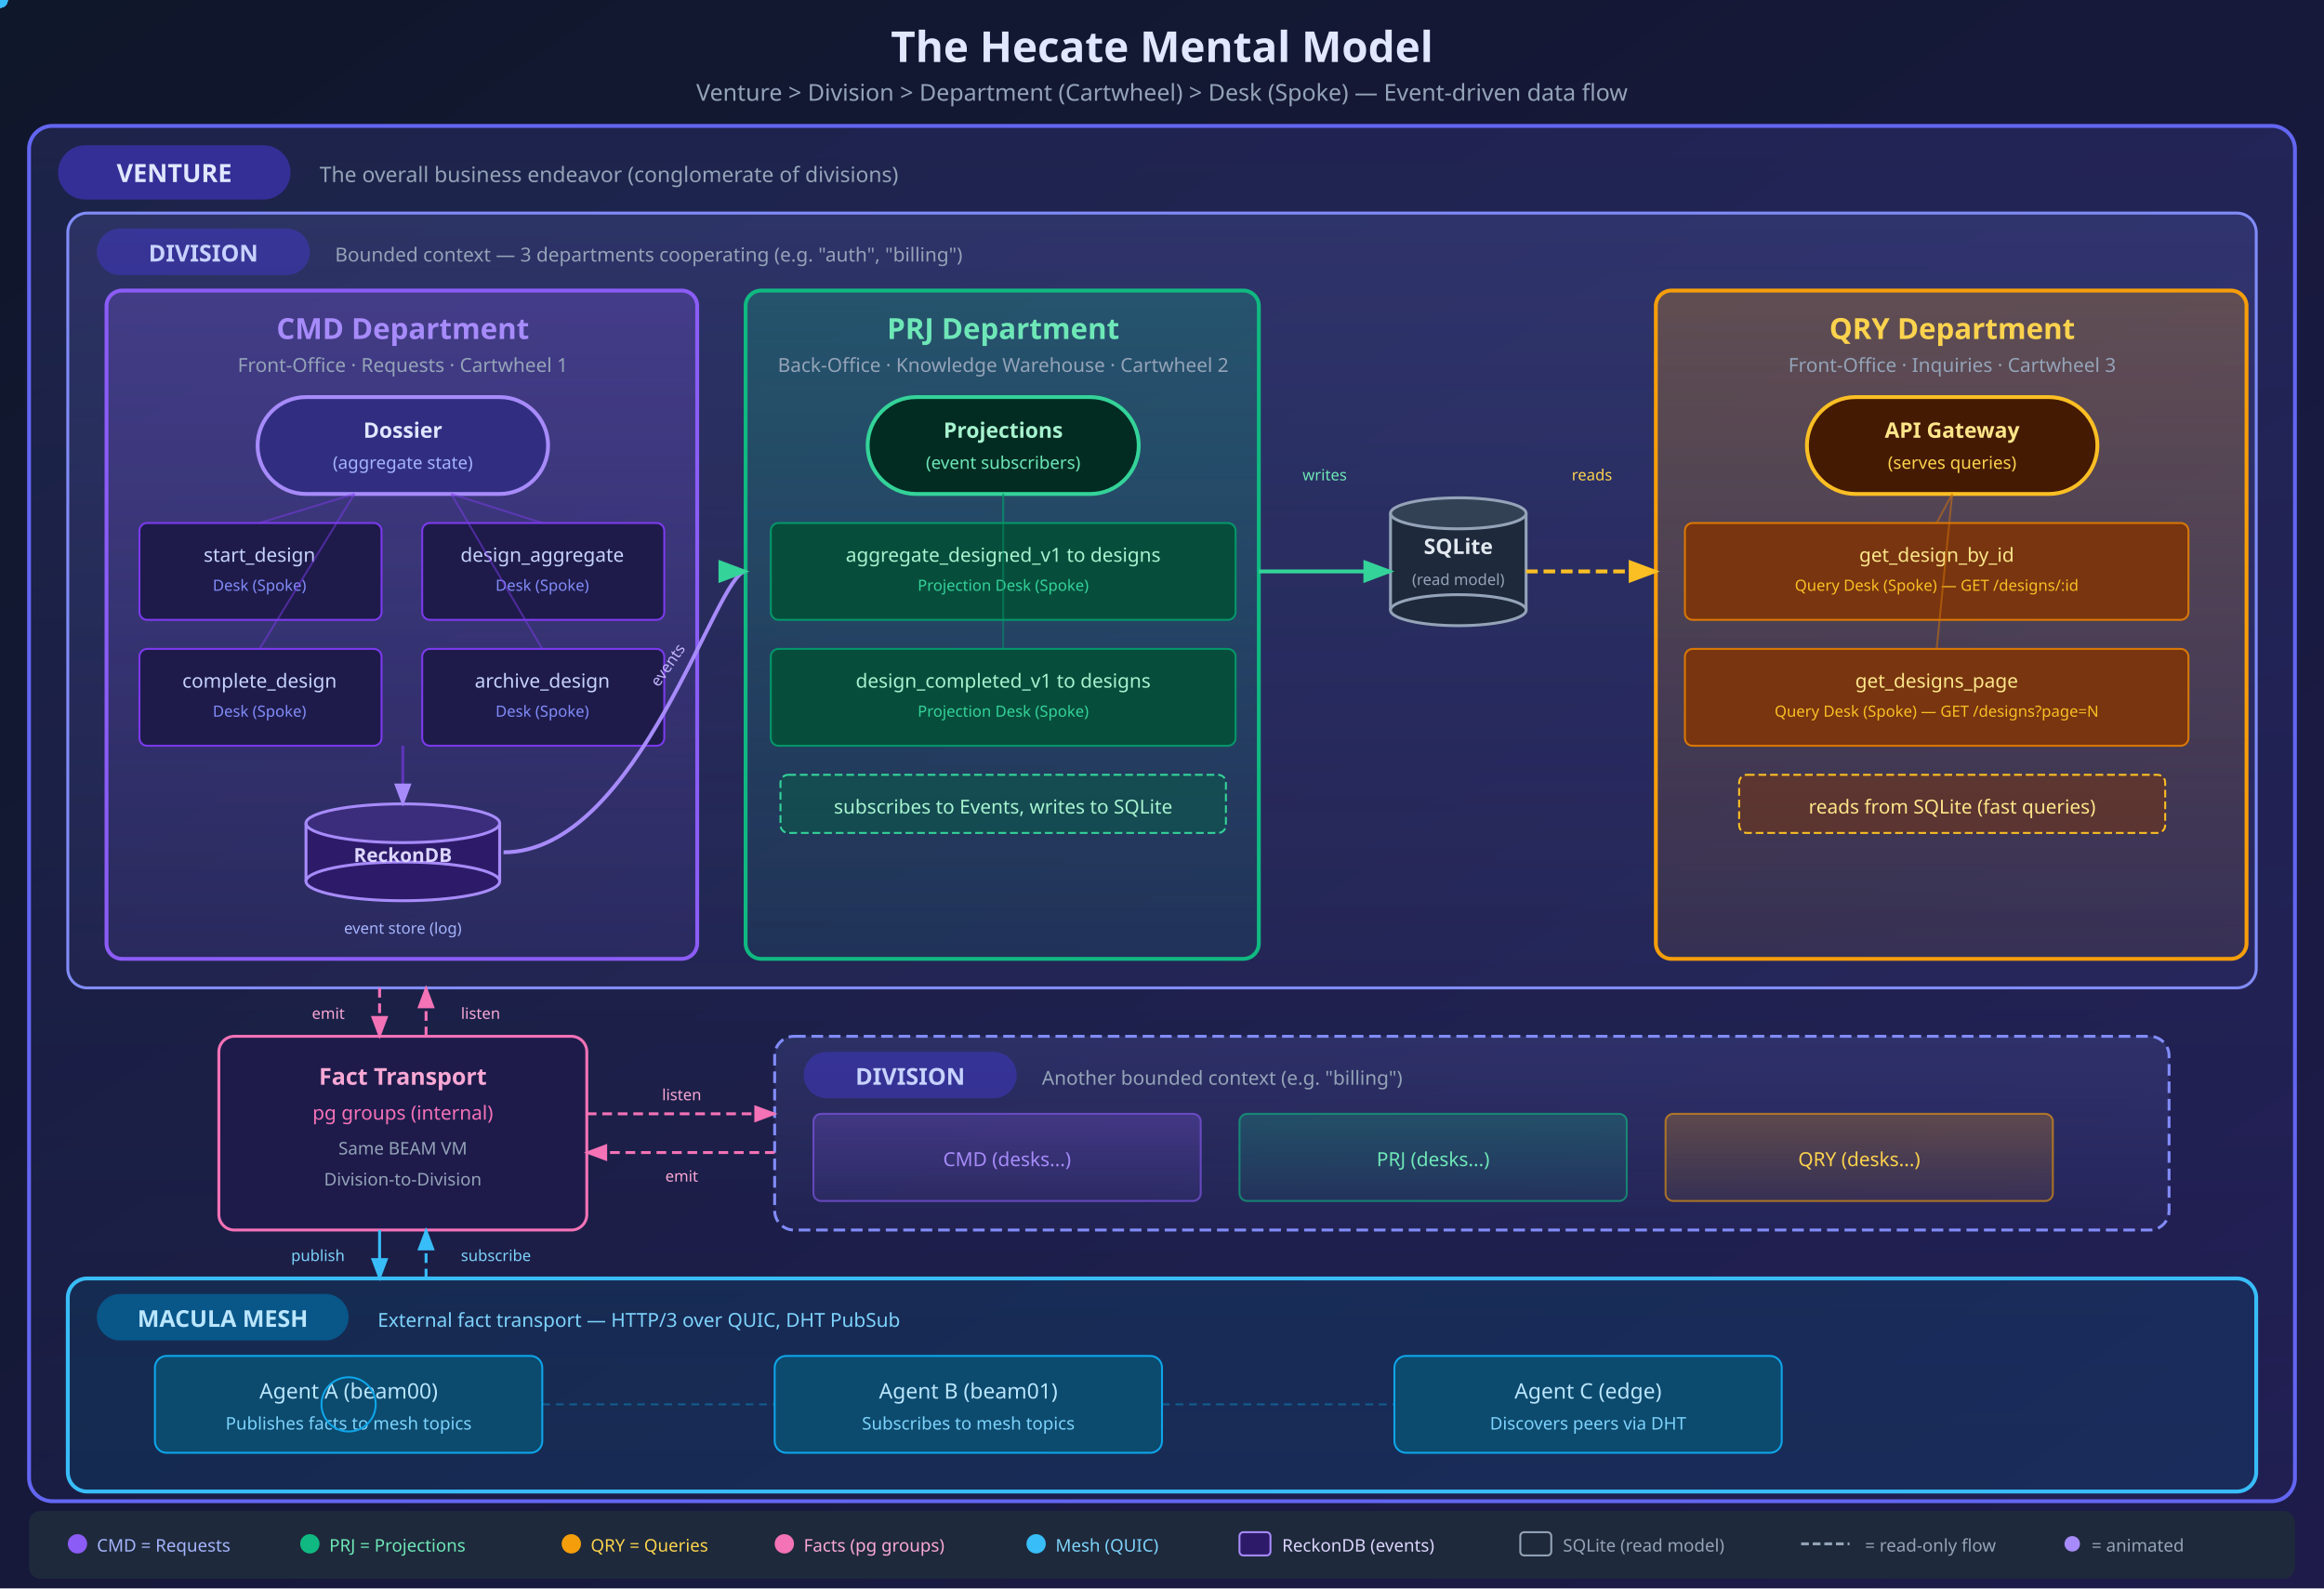
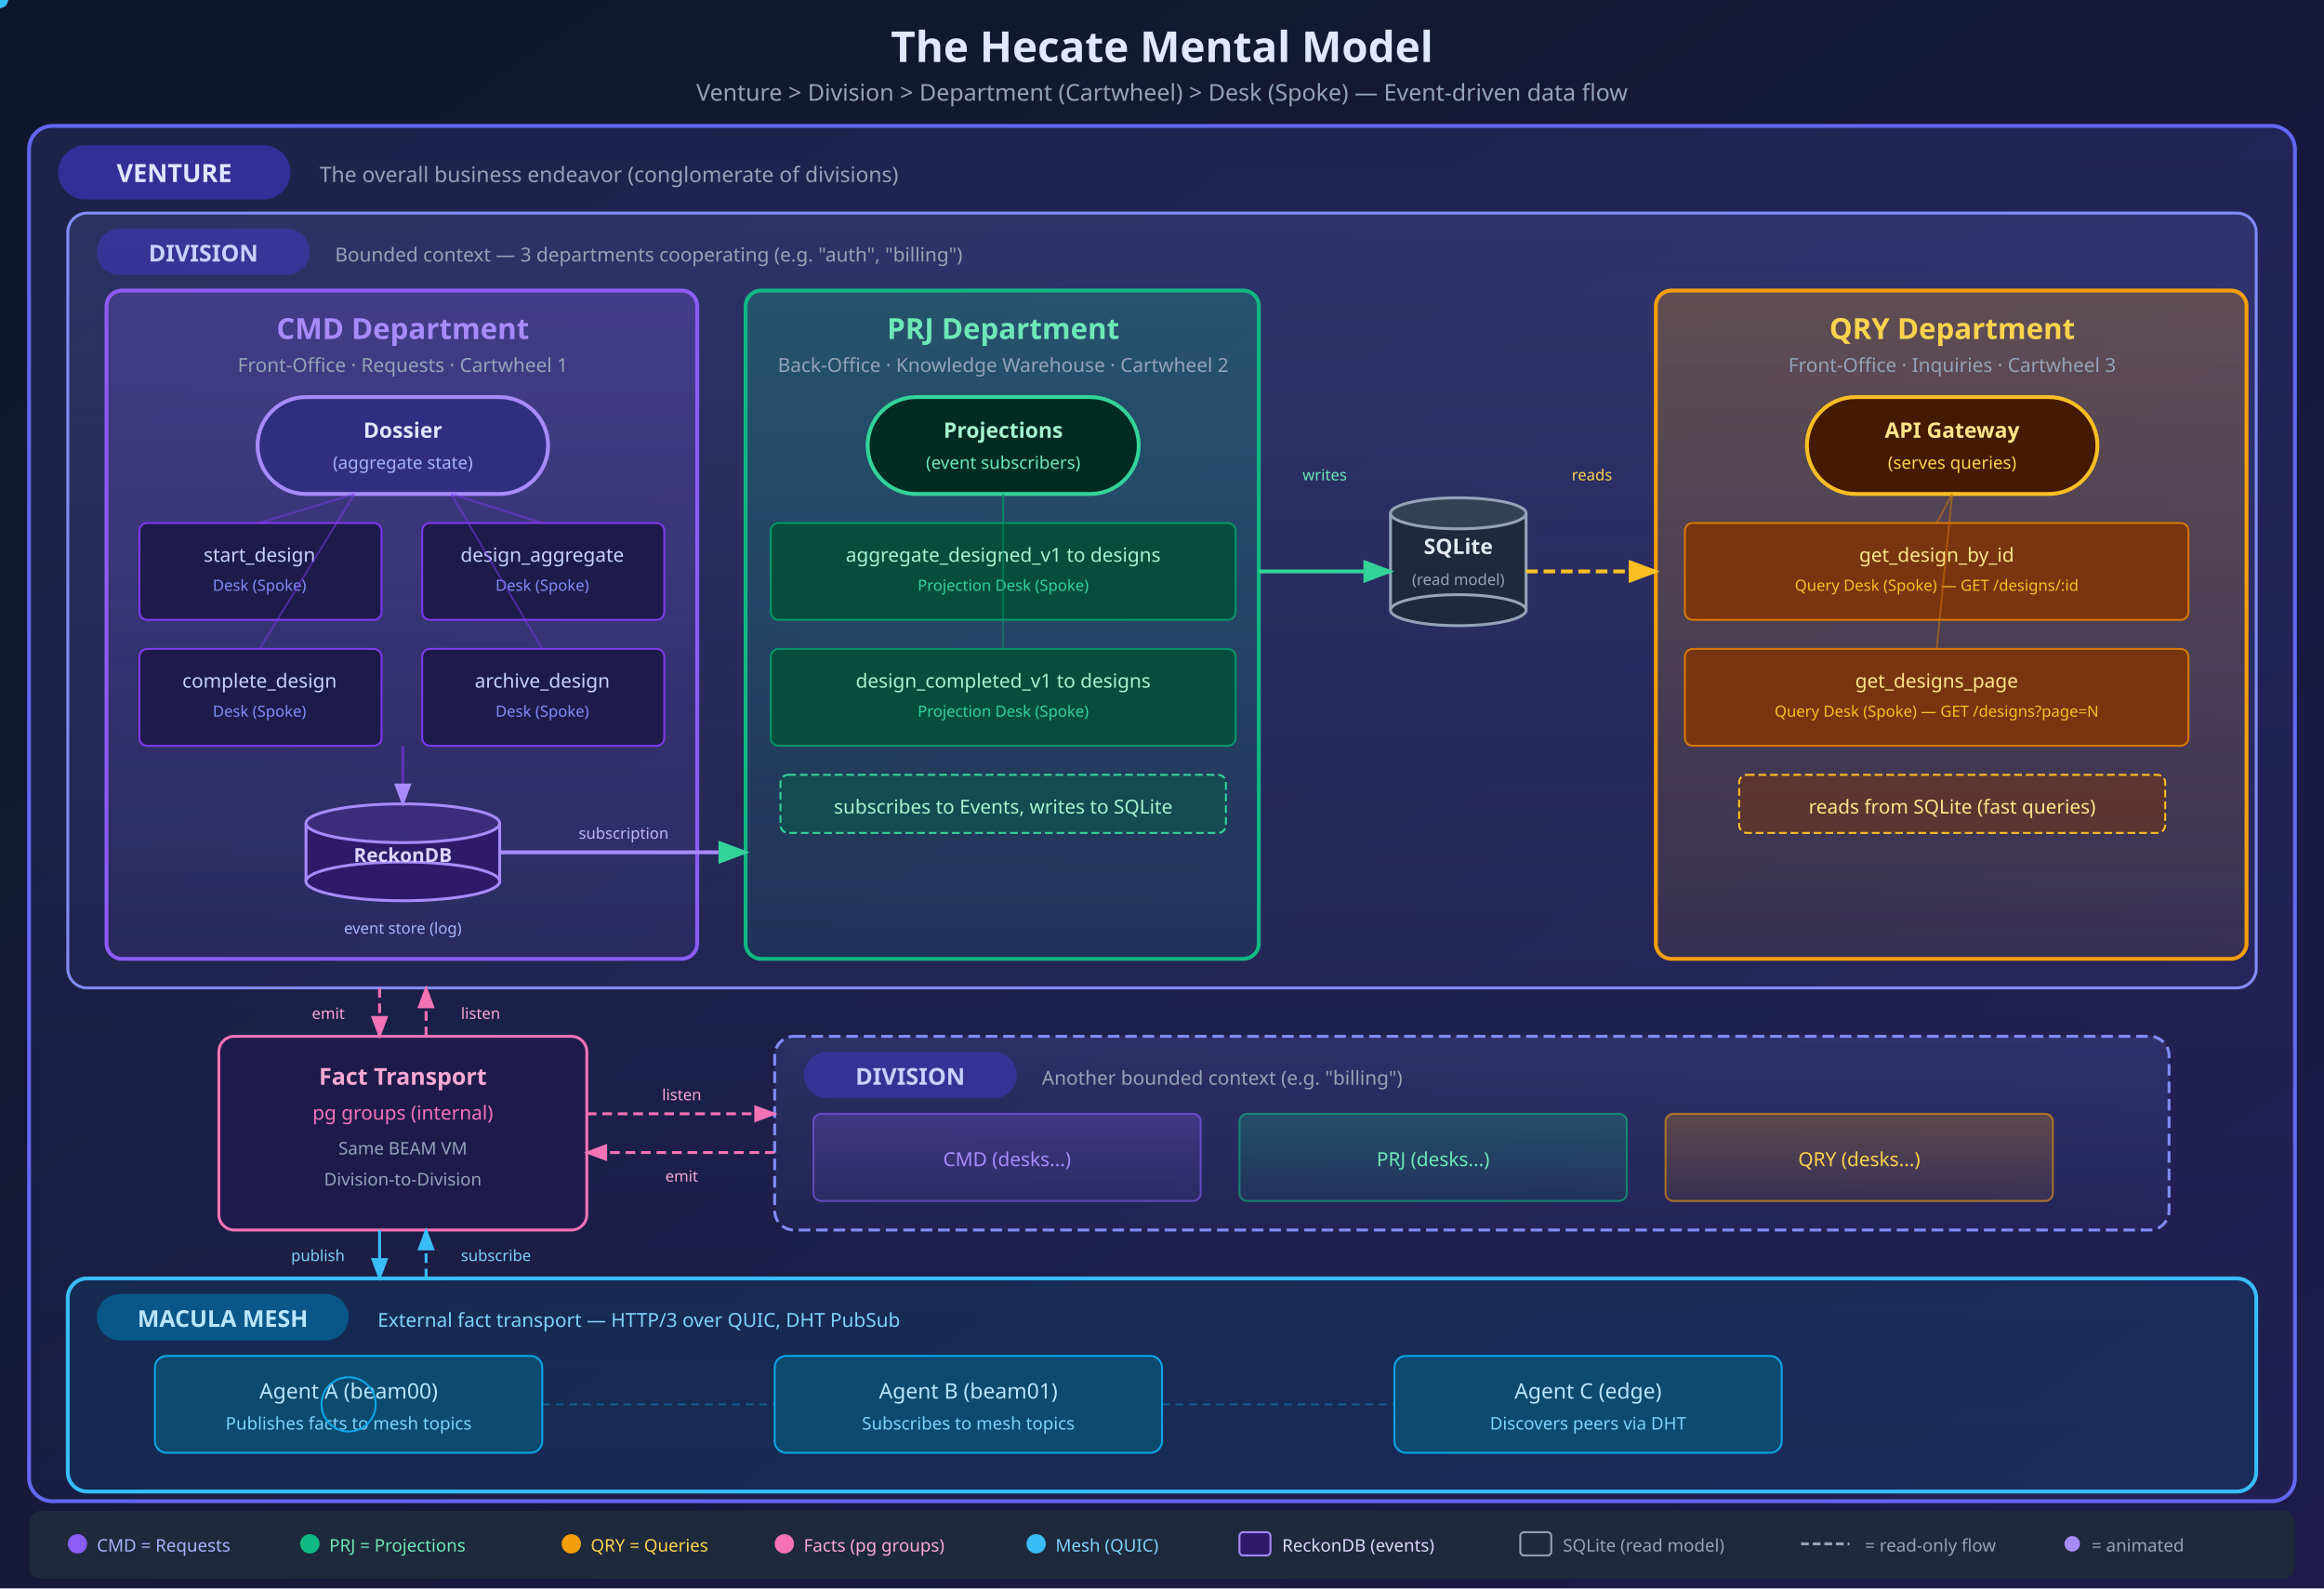
<svg xmlns="http://www.w3.org/2000/svg" viewBox="0 0 1200 820">
  <defs>
    <linearGradient id="bgGrad" x1="0%" y1="0%" x2="100%" y2="100%">
      <stop offset="0%" stop-color="#0F172A" />
      <stop offset="100%" stop-color="#1E1B4B" />
    </linearGradient>
    <linearGradient id="ventureGrad" x1="0%" y1="0%" x2="0%" y2="100%">
      <stop offset="0%" stop-color="#6366F1" stop-opacity="0.15" />
      <stop offset="100%" stop-color="#6366F1" stop-opacity="0.05" />
    </linearGradient>
    <linearGradient id="divisionGrad" x1="0%" y1="0%" x2="0%" y2="100%">
      <stop offset="0%" stop-color="#818CF8" stop-opacity="0.15" />
      <stop offset="100%" stop-color="#818CF8" stop-opacity="0.05" />
    </linearGradient>
    <linearGradient id="cmdGrad" x1="0%" y1="0%" x2="0%" y2="100%">
      <stop offset="0%" stop-color="#8B5CF6" stop-opacity="0.25" />
      <stop offset="100%" stop-color="#8B5CF6" stop-opacity="0.08" />
    </linearGradient>
    <linearGradient id="prjGrad" x1="0%" y1="0%" x2="0%" y2="100%">
      <stop offset="0%" stop-color="#10B981" stop-opacity="0.25" />
      <stop offset="100%" stop-color="#10B981" stop-opacity="0.08" />
    </linearGradient>
    <linearGradient id="qryGrad" x1="0%" y1="0%" x2="0%" y2="100%">
      <stop offset="0%" stop-color="#F59E0B" stop-opacity="0.25" />
      <stop offset="100%" stop-color="#F59E0B" stop-opacity="0.08" />
    </linearGradient>
    <marker id="arrCmd" markerWidth="8" markerHeight="6" refX="7" refY="3" orient="auto">
      <polygon points="0 0, 8 3, 0 6" fill="#A78BFA" />
    </marker>
    <marker id="arrPrj" markerWidth="8" markerHeight="6" refX="7" refY="3" orient="auto">
      <polygon points="0 0, 8 3, 0 6" fill="#34D399" />
    </marker>
    <marker id="arrQry" markerWidth="8" markerHeight="6" refX="7" refY="3" orient="auto">
      <polygon points="0 0, 8 3, 0 6" fill="#FBBF24" />
    </marker>
    <marker id="arrFact" markerWidth="8" markerHeight="6" refX="7" refY="3" orient="auto">
      <polygon points="0 0, 8 3, 0 6" fill="#F472B6" />
    </marker>
    <marker id="arrMesh" markerWidth="8" markerHeight="6" refX="7" refY="3" orient="auto">
      <polygon points="0 0, 8 3, 0 6" fill="#38BDF8" />
    </marker>
  </defs>
  <rect width="1200" height="820" fill="url(#bgGrad)" />
  <text x="600" y="32" text-anchor="middle" fill="#E0E7FF" font-family="system-ui, sans-serif" font-size="22" font-weight="bold">
    The Hecate Mental Model
  </text>
  <text x="600" y="52" text-anchor="middle" fill="#94A3B8" font-family="system-ui, sans-serif" font-size="12">
    Venture &gt; Division &gt; Department (Cartwheel) &gt; Desk (Spoke) — Event-driven data flow
  </text>
  <rect x="15" y="65" width="1170" height="710" rx="12" fill="url(#ventureGrad)" stroke="#6366F1" stroke-width="2" />
  <rect x="30" y="75" width="120" height="28" rx="14" fill="#4338CA" fill-opacity="0.6" />
  <text x="90" y="94" text-anchor="middle" fill="#E0E7FF" font-family="system-ui, sans-serif" font-size="13" font-weight="bold">
    VENTURE
  </text>
  <text x="165" y="94" fill="#94A3B8" font-family="system-ui, sans-serif" font-size="11">
    The overall business endeavor (conglomerate of divisions)
  </text>
  <rect x="35" y="110" width="1130" height="400" rx="10" fill="url(#divisionGrad)" stroke="#818CF8" stroke-width="1.5" />
  <rect x="50" y="118" width="110" height="24" rx="12" fill="#4338CA" fill-opacity="0.5" />
  <text x="105" y="135" text-anchor="middle" fill="#C7D2FE" font-family="system-ui, sans-serif" font-size="12" font-weight="bold">
    DIVISION
  </text>
  <text x="173" y="135" fill="#94A3B8" font-family="system-ui, sans-serif" font-size="10">
    Bounded context — 3 departments cooperating (e.g. "auth", "billing")
  </text>
  <rect x="55" y="150" width="305" height="345" rx="8" fill="url(#cmdGrad)" stroke="#8B5CF6" stroke-width="2" />
  <text x="208" y="175" text-anchor="middle" fill="#A78BFA" font-family="system-ui, sans-serif" font-size="15" font-weight="bold">
    CMD Department
  </text>
  <text x="208" y="192" text-anchor="middle" fill="#94A3B8" font-family="system-ui, sans-serif" font-size="10">
    Front-Office · Requests · Cartwheel 1
  </text>
  <rect x="133" y="205" width="150" height="50" rx="25" fill="#312E81" stroke="#A78BFA" stroke-width="2" />
  <text x="208" y="226" text-anchor="middle" fill="#E0E7FF" font-family="system-ui, sans-serif" font-size="11" font-weight="bold">
    Dossier
  </text>
  <text x="208" y="242" text-anchor="middle" fill="#A5B4FC" font-family="system-ui, sans-serif" font-size="9">
    (aggregate state)
  </text>
  <rect x="72" y="270" width="125" height="50" rx="4" fill="#1E1B4B" stroke="#7C3AED" stroke-width="1" />
  <text x="134" y="290" text-anchor="middle" fill="#C7D2FE" font-family="system-ui, sans-serif" font-size="10" font-weight="500">
    start_design
  </text>
  <text x="134" y="305" text-anchor="middle" fill="#818CF8" font-family="system-ui, sans-serif" font-size="8">
    Desk (Spoke)
  </text>
  <rect x="218" y="270" width="125" height="50" rx="4" fill="#1E1B4B" stroke="#7C3AED" stroke-width="1" />
  <text x="280" y="290" text-anchor="middle" fill="#C7D2FE" font-family="system-ui, sans-serif" font-size="10" font-weight="500">
    design_aggregate
  </text>
  <text x="280" y="305" text-anchor="middle" fill="#818CF8" font-family="system-ui, sans-serif" font-size="8">
    Desk (Spoke)
  </text>
  <rect x="72" y="335" width="125" height="50" rx="4" fill="#1E1B4B" stroke="#7C3AED" stroke-width="1" />
  <text x="134" y="355" text-anchor="middle" fill="#C7D2FE" font-family="system-ui, sans-serif" font-size="10" font-weight="500">
    complete_design
  </text>
  <text x="134" y="370" text-anchor="middle" fill="#818CF8" font-family="system-ui, sans-serif" font-size="8">
    Desk (Spoke)
  </text>
  <rect x="218" y="335" width="125" height="50" rx="4" fill="#1E1B4B" stroke="#7C3AED" stroke-width="1" />
  <text x="280" y="355" text-anchor="middle" fill="#C7D2FE" font-family="system-ui, sans-serif" font-size="10" font-weight="500">
    archive_design
  </text>
  <text x="280" y="370" text-anchor="middle" fill="#818CF8" font-family="system-ui, sans-serif" font-size="8">
    Desk (Spoke)
  </text>
  <line x1="183" y1="255" x2="134" y2="270" stroke="#7C3AED" stroke-width="1" stroke-opacity="0.5" />
  <line x1="233" y1="255" x2="280" y2="270" stroke="#7C3AED" stroke-width="1" stroke-opacity="0.5" />
  <line x1="183" y1="255" x2="134" y2="335" stroke="#7C3AED" stroke-width="1" stroke-opacity="0.5" />
  <line x1="233" y1="255" x2="280" y2="335" stroke="#7C3AED" stroke-width="1" stroke-opacity="0.5" />
  <g>
    <rect x="158" y="425" width="100" height="30" fill="#2D1B69" />
    <line x1="158" y1="425" x2="158" y2="455" stroke="#A78BFA" stroke-width="1.5" />
    <line x1="258" y1="425" x2="258" y2="455" stroke="#A78BFA" stroke-width="1.5" />
    <ellipse cx="208" cy="455" rx="50" ry="10" fill="#2D1B69" stroke="#A78BFA" stroke-width="1.5" />
    <ellipse cx="208" cy="425" rx="50" ry="10" fill="#3B2D7C" stroke="#A78BFA" stroke-width="1.5" />
    <text x="208" y="445" text-anchor="middle" fill="#DDD6FE" font-family="system-ui, sans-serif" font-size="10" font-weight="bold">
      ReckonDB
    </text>
    <text x="208" y="482" text-anchor="middle" fill="#A5B4FC" font-family="system-ui, sans-serif" font-size="8">
      event store (log)
    </text>
  </g>
  <line x1="208" y1="385" x2="208" y2="415" stroke="#7C3AED" stroke-width="1.5" stroke-opacity="0.6" marker-end="url(#arrCmd)" />
  <rect x="385" y="150" width="265" height="345" rx="8" fill="url(#prjGrad)" stroke="#10B981" stroke-width="2" />
  <text x="518" y="175" text-anchor="middle" fill="#6EE7B7" font-family="system-ui, sans-serif" font-size="15" font-weight="bold">
    PRJ Department
  </text>
  <text x="518" y="192" text-anchor="middle" fill="#94A3B8" font-family="system-ui, sans-serif" font-size="10">
    Back-Office · Knowledge Warehouse · Cartwheel 2
  </text>
  <rect x="448" y="205" width="140" height="50" rx="25" fill="#022C22" stroke="#34D399" stroke-width="2" />
  <text x="518" y="226" text-anchor="middle" fill="#A7F3D0" font-family="system-ui, sans-serif" font-size="11" font-weight="bold">
    Projections
  </text>
  <text x="518" y="242" text-anchor="middle" fill="#6EE7B7" font-family="system-ui, sans-serif" font-size="9">
    (event subscribers)
  </text>
  <rect x="398" y="270" width="240" height="50" rx="4" fill="#064E3B" stroke="#059669" stroke-width="1" />
  <text x="518" y="290" text-anchor="middle" fill="#A7F3D0" font-family="system-ui, sans-serif" font-size="10" font-weight="500">
    aggregate_designed_v1 to designs
  </text>
  <text x="518" y="305" text-anchor="middle" fill="#34D399" font-family="system-ui, sans-serif" font-size="8">
    Projection Desk (Spoke)
  </text>
  <rect x="398" y="335" width="240" height="50" rx="4" fill="#064E3B" stroke="#059669" stroke-width="1" />
  <text x="518" y="355" text-anchor="middle" fill="#A7F3D0" font-family="system-ui, sans-serif" font-size="10" font-weight="500">
    design_completed_v1 to designs
  </text>
  <text x="518" y="370" text-anchor="middle" fill="#34D399" font-family="system-ui, sans-serif" font-size="8">
    Projection Desk (Spoke)
  </text>
  <rect x="403" y="400" width="230" height="30" rx="4" fill="#065F46" fill-opacity="0.5" stroke="#34D399" stroke-width="1" stroke-dasharray="4,2" />
  <text x="518" y="420" text-anchor="middle" fill="#A7F3D0" font-family="system-ui, sans-serif" font-size="10">
    subscribes to Events, writes to SQLite
  </text>
  <line x1="518" y1="255" x2="518" y2="270" stroke="#059669" stroke-width="1" stroke-opacity="0.5" />
  <line x1="518" y1="255" x2="518" y2="335" stroke="#059669" stroke-width="1" stroke-opacity="0.5" />
  <g>
    <rect x="718" y="265" width="70" height="50" fill="#1E293B" />
    <line x1="718" y1="265" x2="718" y2="315" stroke="#94A3B8" stroke-width="1.5" />
    <line x1="788" y1="265" x2="788" y2="315" stroke="#94A3B8" stroke-width="1.5" />
    <ellipse cx="753" cy="315" rx="35" ry="8" fill="#1E293B" stroke="#94A3B8" stroke-width="1.5" />
    <ellipse cx="753" cy="265" rx="35" ry="8" fill="#334155" stroke="#94A3B8" stroke-width="1.5" />
    <text x="753" y="286" text-anchor="middle" fill="#E2E8F0" font-family="system-ui, sans-serif" font-size="11" font-weight="bold">
      SQLite
    </text>
    <text x="753" y="302" text-anchor="middle" fill="#94A3B8" font-family="system-ui, sans-serif" font-size="8">
      (read model)
    </text>
  </g>
  <rect x="855" y="150" width="305" height="345" rx="8" fill="url(#qryGrad)" stroke="#F59E0B" stroke-width="2" />
  <text x="1008" y="175" text-anchor="middle" fill="#FCD34D" font-family="system-ui, sans-serif" font-size="15" font-weight="bold">
    QRY Department
  </text>
  <text x="1008" y="192" text-anchor="middle" fill="#94A3B8" font-family="system-ui, sans-serif" font-size="10">
    Front-Office · Inquiries · Cartwheel 3
  </text>
  <rect x="933" y="205" width="150" height="50" rx="25" fill="#451A03" stroke="#FBBF24" stroke-width="2" />
  <text x="1008" y="226" text-anchor="middle" fill="#FDE68A" font-family="system-ui, sans-serif" font-size="11" font-weight="bold">
    API Gateway
  </text>
  <text x="1008" y="242" text-anchor="middle" fill="#FCD34D" font-family="system-ui, sans-serif" font-size="9">
    (serves queries)
  </text>
  <rect x="870" y="270" width="260" height="50" rx="4" fill="#78350F" stroke="#D97706" stroke-width="1" />
  <text x="1000" y="290" text-anchor="middle" fill="#FDE68A" font-family="system-ui, sans-serif" font-size="10" font-weight="500">
    get_design_by_id
  </text>
  <text x="1000" y="305" text-anchor="middle" fill="#FBBF24" font-family="system-ui, sans-serif" font-size="8">
    Query Desk (Spoke) — GET /designs/:id
  </text>
  <rect x="870" y="335" width="260" height="50" rx="4" fill="#78350F" stroke="#D97706" stroke-width="1" />
  <text x="1000" y="355" text-anchor="middle" fill="#FDE68A" font-family="system-ui, sans-serif" font-size="10" font-weight="500">
    get_designs_page
  </text>
  <text x="1000" y="370" text-anchor="middle" fill="#FBBF24" font-family="system-ui, sans-serif" font-size="8">
    Query Desk (Spoke) — GET /designs?page=N
  </text>
  <rect x="898" y="400" width="220" height="30" rx="4" fill="#78350F" fill-opacity="0.5" stroke="#FBBF24" stroke-width="1" stroke-dasharray="4,2" />
  <text x="1008" y="420" text-anchor="middle" fill="#FDE68A" font-family="system-ui, sans-serif" font-size="10">
    reads from SQLite (fast queries)
  </text>
  <line x1="1008" y1="255" x2="1000" y2="270" stroke="#D97706" stroke-width="1" stroke-opacity="0.5" />
  <line x1="1008" y1="255" x2="1000" y2="335" stroke="#D97706" stroke-width="1" stroke-opacity="0.5" />
-   <path id="eventPath" d="M 260,440 C 330,440 370,295 385,295" stroke="#A78BFA" stroke-width="2" fill="none" marker-end="url(#arrPrj)" />
-   <text x="340" y="355" fill="#C4B5FD" font-family="system-ui, sans-serif" font-size="8" transform="rotate(-55, 340, 355)">
-     events
+   <path id="eventPath" d="M 258,440 L 385,440" stroke="#A78BFA" stroke-width="2" fill="none" marker-end="url(#arrPrj)" />
+   <text x="322" y="433" text-anchor="middle" fill="#C4B5FD" font-family="system-ui, sans-serif" font-size="8">
+     subscription
  </text>
  <circle r="4" fill="#A78BFA">
-     <animateMotion dur="2.5s" repeatCount="indefinite" begin="0s">
+     <animateMotion dur="2s" repeatCount="indefinite" begin="0s">
      <mpath href="#eventPath" />
    </animateMotion>
-     <animate attributeName="opacity" values="0;1;1;0" dur="2.5s" repeatCount="indefinite" begin="0s" />
+     <animate attributeName="opacity" values="0;1;1;0" dur="2s" repeatCount="indefinite" begin="0s" />
  </circle>
  <circle r="4" fill="#A78BFA">
-     <animateMotion dur="2.5s" repeatCount="indefinite" begin="1.2s">
+     <animateMotion dur="2s" repeatCount="indefinite" begin="1s">
      <mpath href="#eventPath" />
    </animateMotion>
-     <animate attributeName="opacity" values="0;1;1;0" dur="2.5s" repeatCount="indefinite" begin="1.2s" />
+     <animate attributeName="opacity" values="0;1;1;0" dur="2s" repeatCount="indefinite" begin="1s" />
  </circle>
  <path id="writePath" d="M 650,295 L 718,295" stroke="#34D399" stroke-width="2" fill="none" marker-end="url(#arrPrj)" />
  <text x="684" y="248" text-anchor="middle" fill="#6EE7B7" font-family="system-ui, sans-serif" font-size="8">
    writes
  </text>
  <circle r="3" fill="#34D399">
    <animateMotion dur="1.5s" repeatCount="indefinite" begin="0.5s">
      <mpath href="#writePath" />
    </animateMotion>
    <animate attributeName="opacity" values="0;1;1;0" dur="1.5s" repeatCount="indefinite" begin="0.5s" />
  </circle>
  <path id="readPath" d="M 788,295 L 855,295" stroke="#FBBF24" stroke-width="2" fill="none" stroke-dasharray="6,3" marker-end="url(#arrQry)" />
  <text x="822" y="248" text-anchor="middle" fill="#FCD34D" font-family="system-ui, sans-serif" font-size="8">
    reads
  </text>
  <circle r="3" fill="#FBBF24">
    <animateMotion dur="1.5s" repeatCount="indefinite" begin="0.8s">
      <mpath href="#readPath" />
    </animateMotion>
    <animate attributeName="opacity" values="0;1;1;0" dur="1.5s" repeatCount="indefinite" begin="0.8s" />
  </circle>
  <rect x="113" y="535" width="190" height="100" rx="8" fill="#1E1B4B" stroke="#F472B6" stroke-width="1.5" />
  <text x="208" y="560" text-anchor="middle" fill="#F9A8D4" font-family="system-ui, sans-serif" font-size="12" font-weight="bold">
    Fact Transport
  </text>
  <text x="208" y="578" text-anchor="middle" fill="#F472B6" font-family="system-ui, sans-serif" font-size="10">
    pg groups (internal)
  </text>
  <text x="208" y="596" text-anchor="middle" fill="#94A3B8" font-family="system-ui, sans-serif" font-size="9">
    Same BEAM VM
  </text>
  <text x="208" y="612" text-anchor="middle" fill="#94A3B8" font-family="system-ui, sans-serif" font-size="9">
    Division-to-Division
  </text>
  <rect x="400" y="535" width="720" height="100" rx="10" fill="url(#divisionGrad)" stroke="#818CF8" stroke-width="1.5" stroke-dasharray="6,3" />
  <rect x="415" y="543" width="110" height="24" rx="12" fill="#4338CA" fill-opacity="0.5" />
  <text x="470" y="560" text-anchor="middle" fill="#C7D2FE" font-family="system-ui, sans-serif" font-size="12" font-weight="bold">
    DIVISION
  </text>
  <text x="538" y="560" fill="#94A3B8" font-family="system-ui, sans-serif" font-size="10">
    Another bounded context (e.g. "billing")
  </text>
  <rect x="420" y="575" width="200" height="45" rx="4" fill="url(#cmdGrad)" stroke="#8B5CF6" stroke-width="1" stroke-opacity="0.6" />
  <text x="520" y="602" text-anchor="middle" fill="#A78BFA" font-family="system-ui, sans-serif" font-size="10">CMD (desks...)</text>
  <rect x="640" y="575" width="200" height="45" rx="4" fill="url(#prjGrad)" stroke="#10B981" stroke-width="1" stroke-opacity="0.6" />
  <text x="740" y="602" text-anchor="middle" fill="#6EE7B7" font-family="system-ui, sans-serif" font-size="10">PRJ (desks...)</text>
  <rect x="860" y="575" width="200" height="45" rx="4" fill="url(#qryGrad)" stroke="#F59E0B" stroke-width="1" stroke-opacity="0.6" />
  <text x="960" y="602" text-anchor="middle" fill="#FCD34D" font-family="system-ui, sans-serif" font-size="10">QRY (desks...)</text>
  <path id="factEmitDown" d="M 196,510 L 196,535" stroke="#F472B6" stroke-width="1.5" fill="none" stroke-dasharray="5,3" marker-end="url(#arrFact)" />
  <text x="178" y="526" text-anchor="end" fill="#F9A8D4" font-family="system-ui, sans-serif" font-size="8">emit</text>
  <path id="factListenUp" d="M 220,535 L 220,510" stroke="#F472B6" stroke-width="1.5" fill="none" stroke-dasharray="5,3" marker-end="url(#arrFact)" />
  <text x="238" y="526" fill="#F9A8D4" font-family="system-ui, sans-serif" font-size="8">listen</text>
  <circle r="3" fill="#F472B6">
    <animateMotion dur="1.5s" repeatCount="indefinite" begin="0s">
      <mpath href="#factEmitDown" />
    </animateMotion>
    <animate attributeName="opacity" values="0;1;1;0" dur="1.5s" repeatCount="indefinite" begin="0s" />
  </circle>
  <circle r="3" fill="#F472B6">
    <animateMotion dur="1.5s" repeatCount="indefinite" begin="0.4s">
      <mpath href="#factListenUp" />
    </animateMotion>
    <animate attributeName="opacity" values="0;1;1;0" dur="1.5s" repeatCount="indefinite" begin="0.4s" />
  </circle>
  <path id="factEmitRight" d="M 303,575 L 400,575" stroke="#F472B6" stroke-width="1.5" fill="none" stroke-dasharray="5,3" marker-end="url(#arrFact)" />
  <text x="352" y="568" text-anchor="middle" fill="#F9A8D4" font-family="system-ui, sans-serif" font-size="8">listen</text>
  <path id="factListenLeft" d="M 400,595 L 303,595" stroke="#F472B6" stroke-width="1.5" fill="none" stroke-dasharray="5,3" marker-end="url(#arrFact)" />
  <text x="352" y="610" text-anchor="middle" fill="#F9A8D4" font-family="system-ui, sans-serif" font-size="8">emit</text>
  <circle r="3" fill="#F472B6">
    <animateMotion dur="2s" repeatCount="indefinite" begin="0.2s">
      <mpath href="#factEmitRight" />
    </animateMotion>
    <animate attributeName="opacity" values="0;1;1;0" dur="2s" repeatCount="indefinite" begin="0.2s" />
  </circle>
  <circle r="3" fill="#F472B6">
    <animateMotion dur="2s" repeatCount="indefinite" begin="0.8s">
      <mpath href="#factListenLeft" />
    </animateMotion>
    <animate attributeName="opacity" values="0;1;1;0" dur="2s" repeatCount="indefinite" begin="0.8s" />
  </circle>
  <rect x="35" y="660" width="1130" height="110" rx="10" fill="#0C4A6E" fill-opacity="0.3" stroke="#38BDF8" stroke-width="2" />
  <rect x="50" y="668" width="130" height="24" rx="12" fill="#0369A1" fill-opacity="0.7" />
  <text x="115" y="685" text-anchor="middle" fill="#BAE6FD" font-family="system-ui, sans-serif" font-size="12" font-weight="bold">
    MACULA MESH
  </text>
  <text x="195" y="685" fill="#7DD3FC" font-family="system-ui, sans-serif" font-size="10">
    External fact transport — HTTP/3 over QUIC, DHT PubSub
  </text>
  <rect x="80" y="700" width="200" height="50" rx="6" fill="#0C4A6E" stroke="#0EA5E9" stroke-width="1" />
  <text x="180" y="722" text-anchor="middle" fill="#BAE6FD" font-family="system-ui, sans-serif" font-size="11" font-weight="500">
    Agent A (beam00)
  </text>
  <text x="180" y="738" text-anchor="middle" fill="#7DD3FC" font-family="system-ui, sans-serif" font-size="9">
    Publishes facts to mesh topics
  </text>
  <circle cx="180" cy="725" r="14" fill="none" stroke="#0EA5E9">
    <animate attributeName="r" values="14;40;55" dur="3s" repeatCount="indefinite" />
    <animate attributeName="opacity" values="0.6;0.2;0" dur="3s" repeatCount="indefinite" />
  </circle>
  <rect x="400" y="700" width="200" height="50" rx="6" fill="#0C4A6E" stroke="#0EA5E9" stroke-width="1" />
  <text x="500" y="722" text-anchor="middle" fill="#BAE6FD" font-family="system-ui, sans-serif" font-size="11" font-weight="500">
    Agent B (beam01)
  </text>
  <text x="500" y="738" text-anchor="middle" fill="#7DD3FC" font-family="system-ui, sans-serif" font-size="9">
    Subscribes to mesh topics
  </text>
  <rect x="720" y="700" width="200" height="50" rx="6" fill="#0C4A6E" stroke="#0EA5E9" stroke-width="1" />
  <text x="820" y="722" text-anchor="middle" fill="#BAE6FD" font-family="system-ui, sans-serif" font-size="11" font-weight="500">
    Agent C (edge)
  </text>
  <text x="820" y="738" text-anchor="middle" fill="#7DD3FC" font-family="system-ui, sans-serif" font-size="9">
    Discovers peers via DHT
  </text>
  <path id="meshPathAB" d="M 280,725 L 400,725" fill="none" stroke="none" />
  <line x1="280" y1="725" x2="400" y2="725" stroke="#0EA5E9" stroke-width="1" stroke-dasharray="4,3" stroke-opacity="0.4" />
  <circle r="4" fill="#38BDF8">
    <animateMotion dur="2s" repeatCount="indefinite" begin="0s">
      <mpath href="#meshPathAB" />
    </animateMotion>
    <animate attributeName="opacity" values="0;1;1;0" dur="2s" repeatCount="indefinite" begin="0s" />
  </circle>
  <circle r="4" fill="#38BDF8">
    <animateMotion dur="2s" repeatCount="indefinite" begin="0.6s">
      <mpath href="#meshPathAB" />
    </animateMotion>
    <animate attributeName="opacity" values="0;1;1;0" dur="2s" repeatCount="indefinite" begin="0.6s" />
  </circle>
  <path id="meshPathBC" d="M 600,725 L 720,725" fill="none" stroke="none" />
  <line x1="600" y1="725" x2="720" y2="725" stroke="#0EA5E9" stroke-width="1" stroke-dasharray="4,3" stroke-opacity="0.4" />
  <circle r="4" fill="#38BDF8">
    <animateMotion dur="2s" repeatCount="indefinite" begin="0.3s">
      <mpath href="#meshPathBC" />
    </animateMotion>
    <animate attributeName="opacity" values="0;1;1;0" dur="2s" repeatCount="indefinite" begin="0.3s" />
  </circle>
  <circle r="4" fill="#38BDF8">
    <animateMotion dur="2s" repeatCount="indefinite" begin="1s">
      <mpath href="#meshPathBC" />
    </animateMotion>
    <animate attributeName="opacity" values="0;1;1;0" dur="2s" repeatCount="indefinite" begin="1s" />
  </circle>
  <path id="factPublishDown" d="M 196,635 L 196,660" stroke="#38BDF8" stroke-width="1.5" fill="none" marker-end="url(#arrMesh)" />
  <text x="178" y="651" text-anchor="end" fill="#7DD3FC" font-family="system-ui, sans-serif" font-size="8">publish</text>
  <path id="factSubscribeUp" d="M 220,660 L 220,635" stroke="#38BDF8" stroke-width="1.5" fill="none" stroke-dasharray="5,3" marker-end="url(#arrMesh)" />
  <text x="238" y="651" fill="#7DD3FC" font-family="system-ui, sans-serif" font-size="8">subscribe</text>
  <circle r="3" fill="#38BDF8">
    <animateMotion dur="1.5s" repeatCount="indefinite" begin="0.3s">
      <mpath href="#factPublishDown" />
    </animateMotion>
    <animate attributeName="opacity" values="0;1;1;0" dur="1.5s" repeatCount="indefinite" begin="0.3s" />
  </circle>
  <circle r="3" fill="#38BDF8">
    <animateMotion dur="1.5s" repeatCount="indefinite" begin="0.9s">
      <mpath href="#factSubscribeUp" />
    </animateMotion>
    <animate attributeName="opacity" values="0;1;1;0" dur="1.5s" repeatCount="indefinite" begin="0.9s" />
  </circle>
  <rect x="15" y="780" width="1170" height="35" rx="6" fill="#1E293B" />
  <circle cx="40" cy="797" r="5" fill="#8B5CF6" />
  <text x="50" y="801" fill="#A5B4FC" font-family="system-ui, sans-serif" font-size="9">CMD = Requests</text>
  <circle cx="160" cy="797" r="5" fill="#10B981" />
  <text x="170" y="801" fill="#6EE7B7" font-family="system-ui, sans-serif" font-size="9">PRJ = Projections</text>
  <circle cx="295" cy="797" r="5" fill="#F59E0B" />
  <text x="305" y="801" fill="#FCD34D" font-family="system-ui, sans-serif" font-size="9">QRY = Queries</text>
  <circle cx="405" cy="797" r="5" fill="#F472B6" />
  <text x="415" y="801" fill="#F9A8D4" font-family="system-ui, sans-serif" font-size="9">Facts (pg groups)</text>
  <circle cx="535" cy="797" r="5" fill="#38BDF8" />
  <text x="545" y="801" fill="#7DD3FC" font-family="system-ui, sans-serif" font-size="9">Mesh (QUIC)</text>
  <rect x="640" y="791" width="16" height="12" rx="2" fill="#2D1B69" stroke="#A78BFA" stroke-width="1" />
  <text x="662" y="801" fill="#DDD6FE" font-family="system-ui, sans-serif" font-size="9">ReckonDB (events)</text>
  <rect x="785" y="791" width="16" height="12" rx="2" fill="#1E293B" stroke="#94A3B8" stroke-width="1" />
  <text x="807" y="801" fill="#94A3B8" font-family="system-ui, sans-serif" font-size="9">SQLite (read model)</text>
  <line x1="930" y1="797" x2="955" y2="797" stroke="#94A3B8" stroke-width="1.5" stroke-dasharray="4,2" />
  <text x="963" y="801" fill="#94A3B8" font-family="system-ui, sans-serif" font-size="9">= read-only flow</text>
  <circle cx="1070" cy="797" r="4" fill="#A78BFA">
    <animate attributeName="opacity" values="0.3;1;0.3" dur="2s" repeatCount="indefinite" />
  </circle>
  <text x="1080" y="801" fill="#94A3B8" font-family="system-ui, sans-serif" font-size="9">= animated</text>
</svg>
